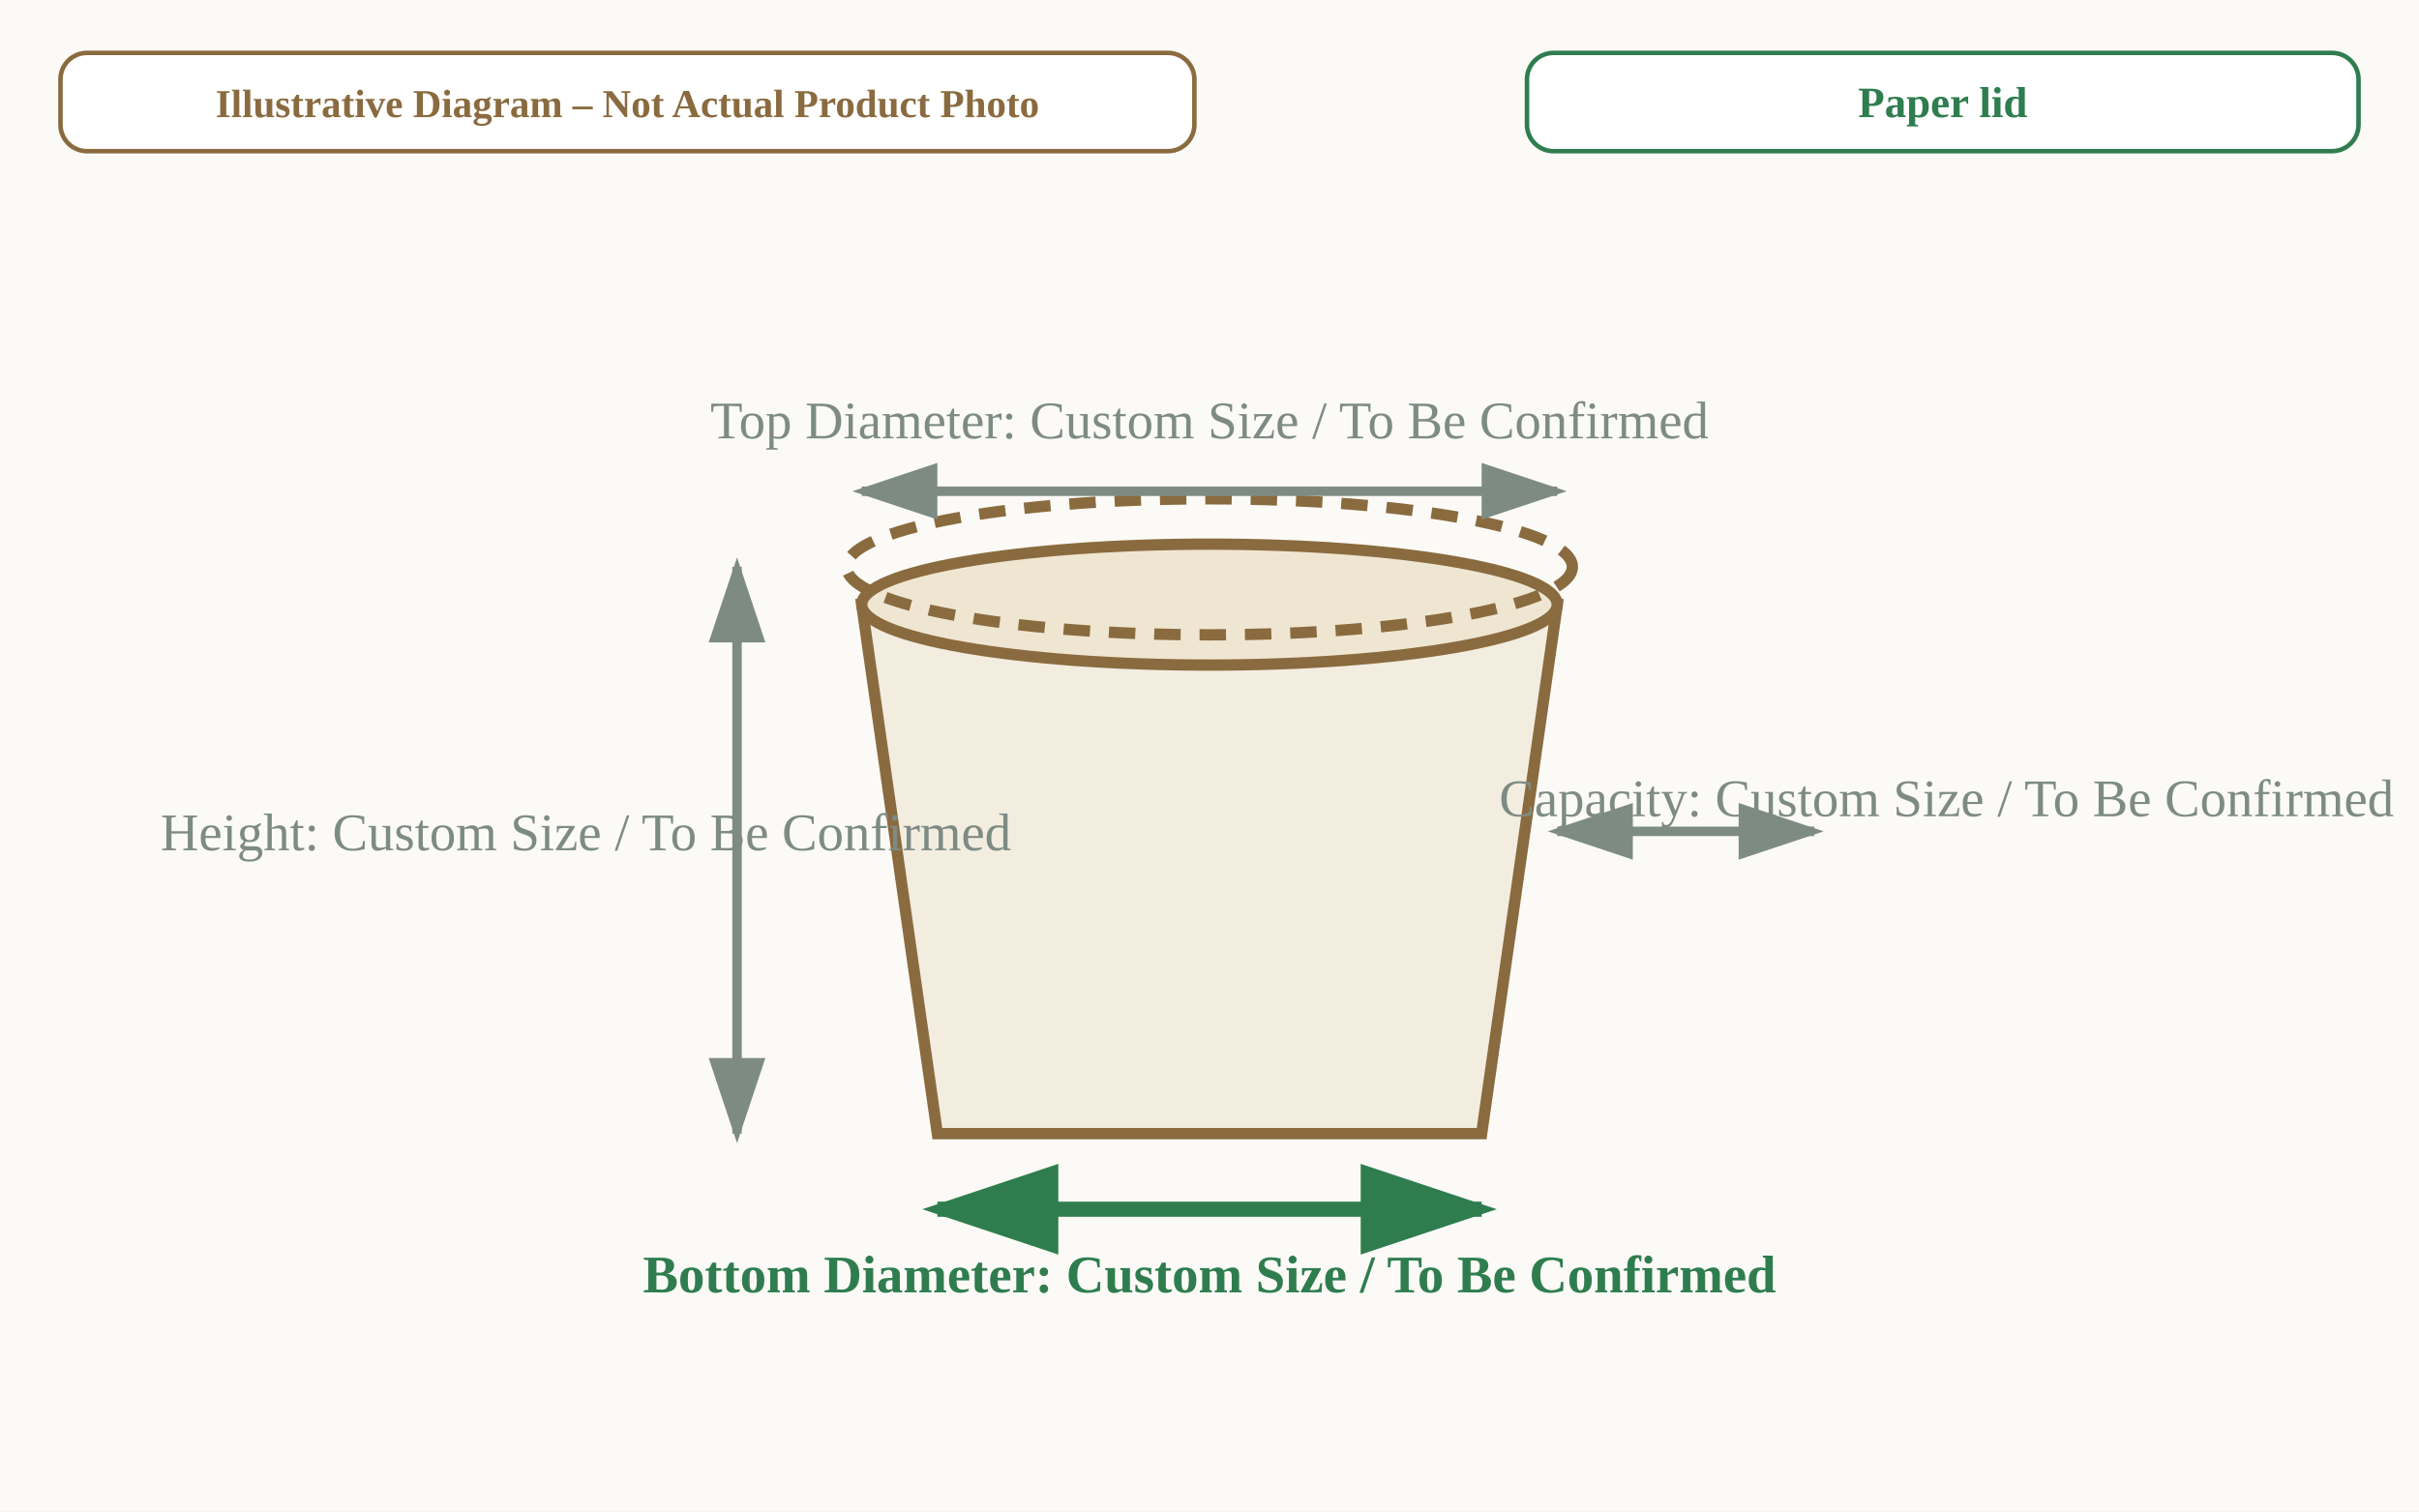
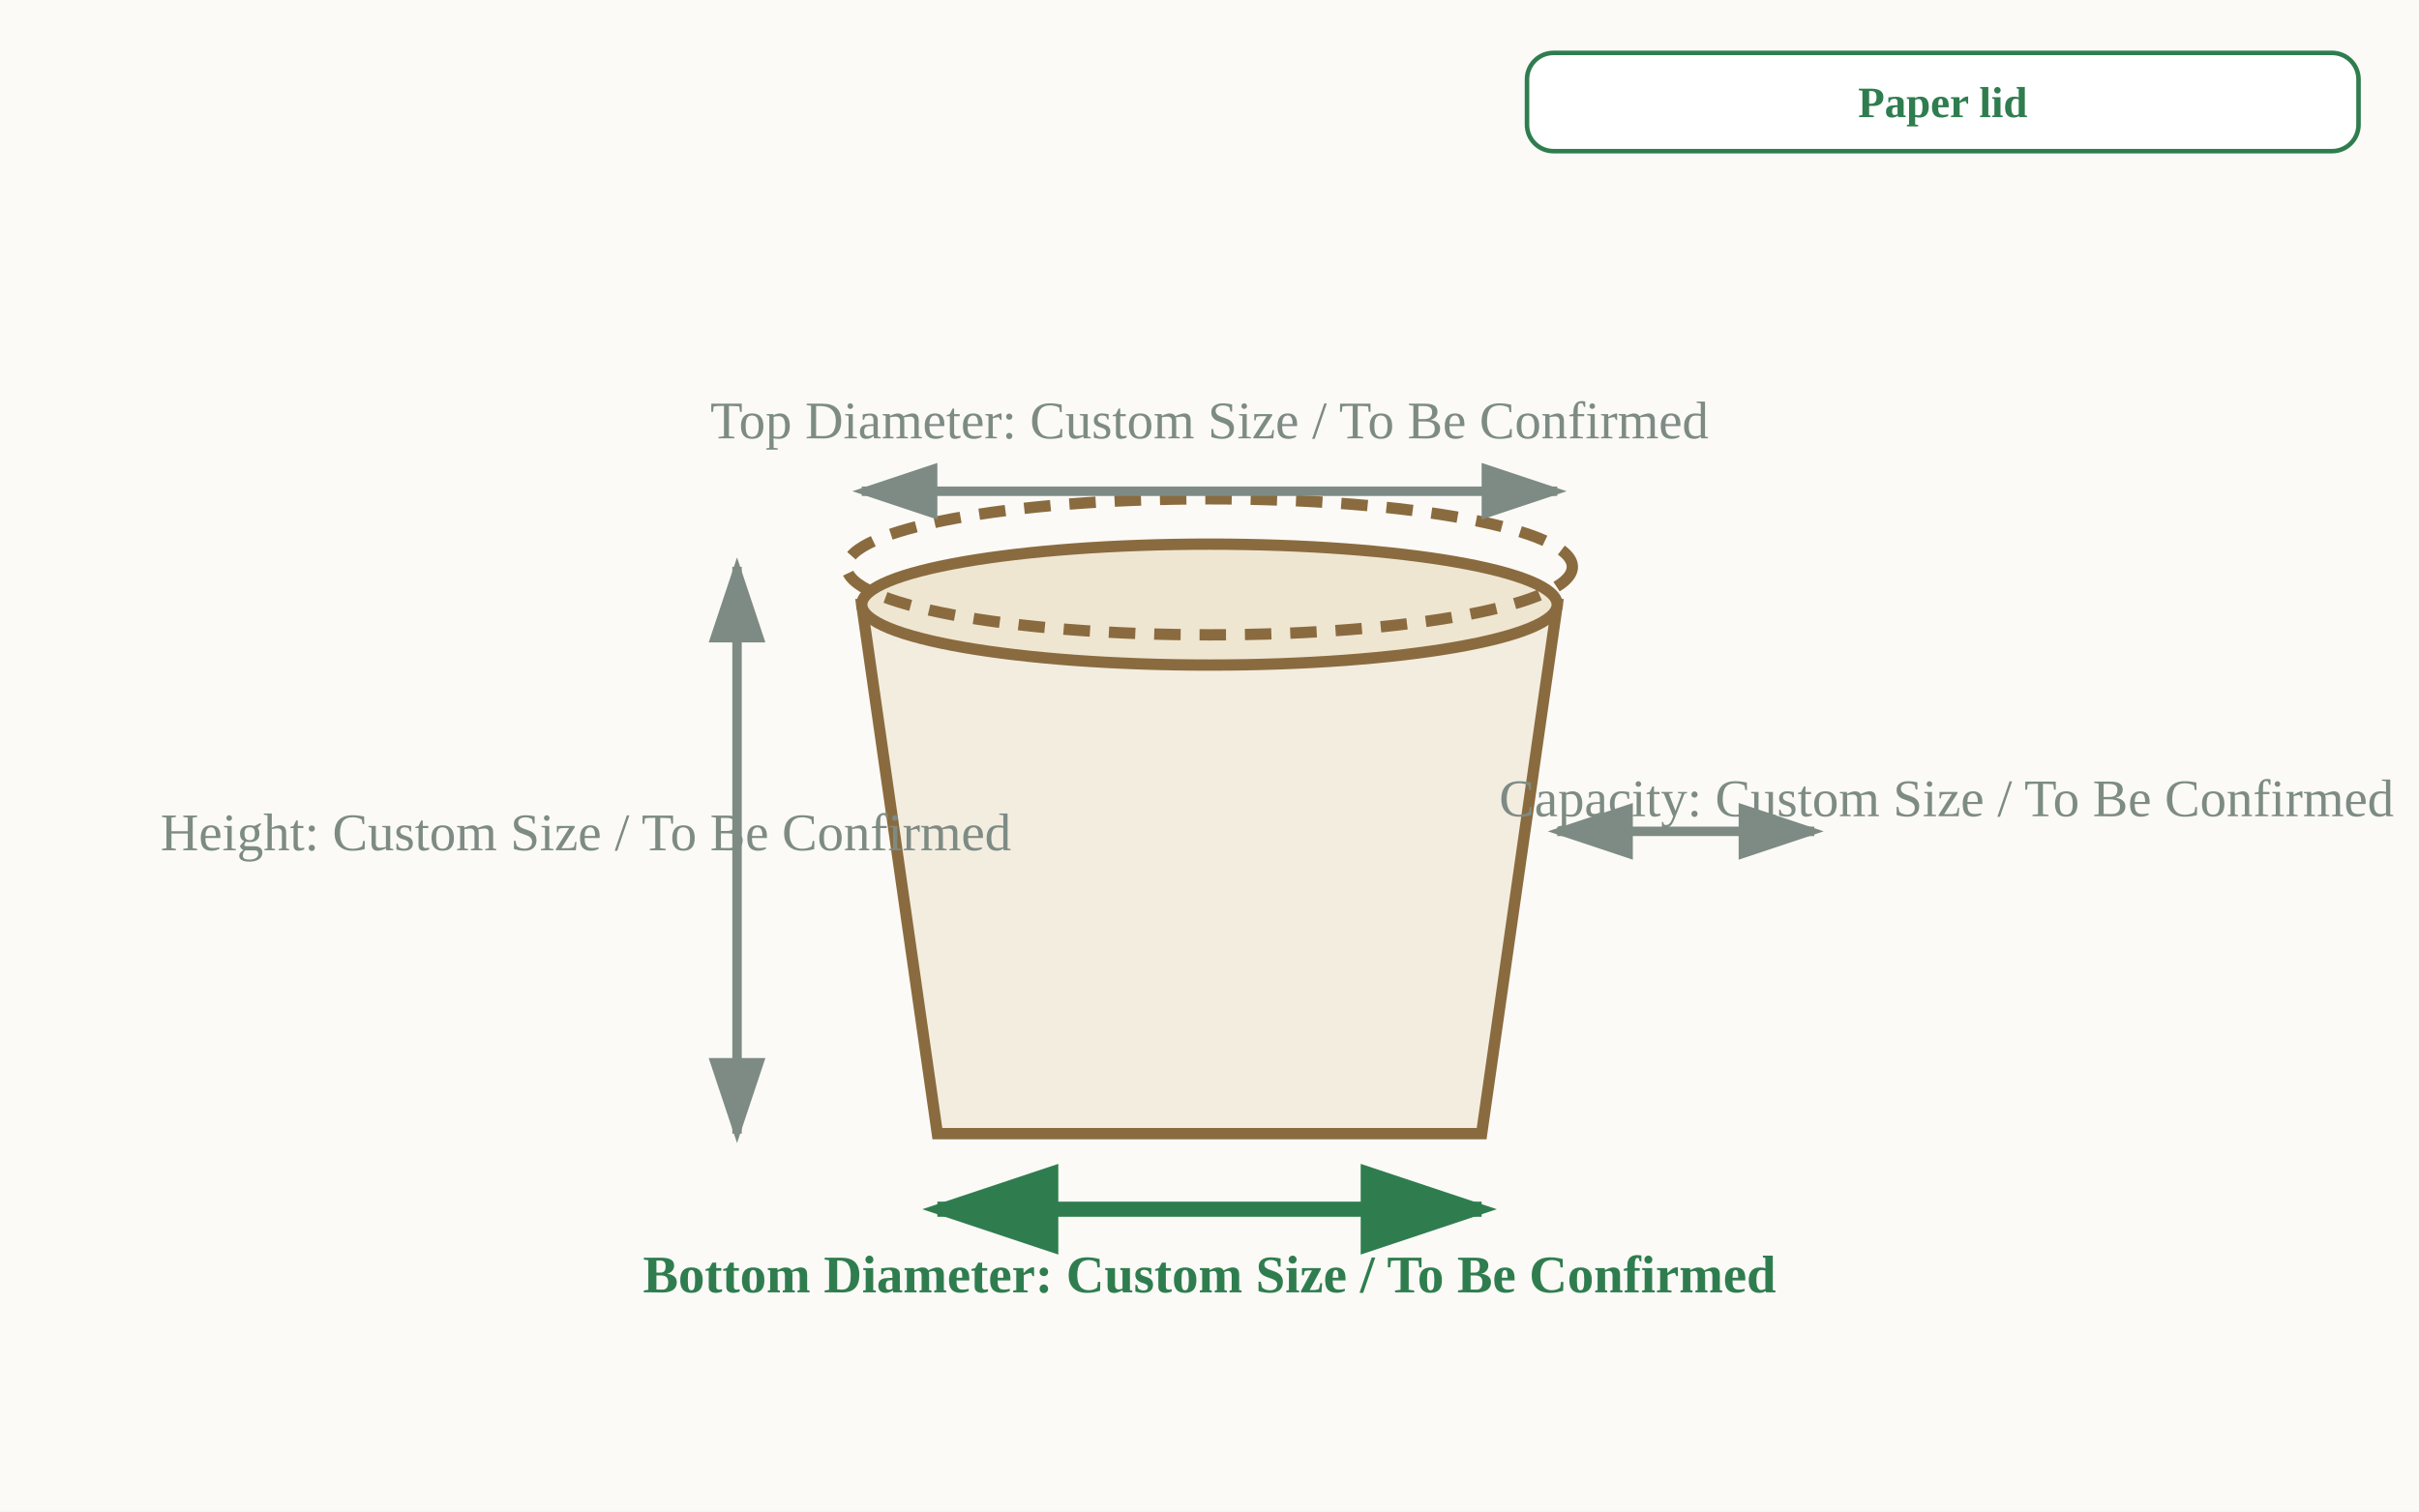
<svg xmlns="http://www.w3.org/2000/svg" viewBox="0 0 640 400" width="100%" style="max-width:620px" role="img" aria-label="dimension diagram with arrows">
  <defs>
    <marker id="arw-F03-1-g" markerWidth="10" markerHeight="10" refX="8" refY="3" orient="auto-start-reverse" markerUnits="strokeWidth">
      <path d="M0,0 L0,6 L9,3 z" fill="#2f7d4f" />
    </marker>
    <marker id="arw-F03-1-a" markerWidth="10" markerHeight="10" refX="8" refY="3" orient="auto-start-reverse" markerUnits="strokeWidth">
      <path d="M0,0 L0,6 L9,3 z" fill="#7d8b84" />
    </marker>
  </defs>
  <rect width="640" height="400" fill="#fbfaf6" />
-   <rect x="16" y="14" width="300" height="26" rx="7" fill="#fff" stroke="#8a6b3f" stroke-width="1.2" />
-   <text x="166" y="31" text-anchor="middle" font-size="10.5" font-weight="700" fill="#8a6b3f">Illustrative Diagram – Not Actual Product Photo</text>
  <rect x="404" y="14" width="220" height="26" rx="7" fill="#fff" stroke="#2f7d4f" stroke-width="1.2" />
  <text x="514" y="31" text-anchor="middle" font-size="11.5" font-weight="700" fill="#2f7d4f">Paper lid</text>
  <polygon points="228,160 412,160 392,300 248,300" fill="#f3ede0" stroke="#8a6b3f" stroke-width="3" />
  <ellipse cx="320" cy="160" rx="92" ry="16" fill="#efe6d2" stroke="#8a6b3f" stroke-width="3" />
  <ellipse cx="320" cy="150" rx="96" ry="18" fill="none" stroke="#8a6b3f" stroke-width="3" stroke-dasharray="7 5" />
  <line x1="228" y1="130" x2="412" y2="130" stroke="#7d8b84" stroke-width="2.5" marker-start="url(#arw-F03-1-a)" marker-end="url(#arw-F03-1-a)" />
  <text x="320" y="116" text-anchor="middle" font-size="14" font-weight="500" fill="#7d8b84">Top Diameter: Custom Size / To Be Confirmed</text>
  <line x1="248" y1="320" x2="392" y2="320" stroke="#2f7d4f" stroke-width="4" marker-start="url(#arw-F03-1-g)" marker-end="url(#arw-F03-1-g)" />
  <text x="320" y="342" text-anchor="middle" font-size="14" font-weight="700" fill="#2f7d4f">Bottom Diameter: Custom Size / To Be Confirmed</text>
  <line x1="195" y1="150" x2="195" y2="300" stroke="#7d8b84" stroke-width="2.5" marker-start="url(#arw-F03-1-a)" marker-end="url(#arw-F03-1-a)" />
  <text x="155" y="225" text-anchor="middle" font-size="14" font-weight="500" fill="#7d8b84">Height: Custom Size / To Be Confirmed</text>
  <line x1="412" y1="220" x2="480" y2="220" stroke="#7d8b84" stroke-width="2.5" marker-start="url(#arw-F03-1-a)" marker-end="url(#arw-F03-1-a)" />
  <text x="515" y="216" text-anchor="middle" font-size="14" font-weight="500" fill="#7d8b84">Capacity: Custom Size / To Be Confirmed</text>
</svg>
